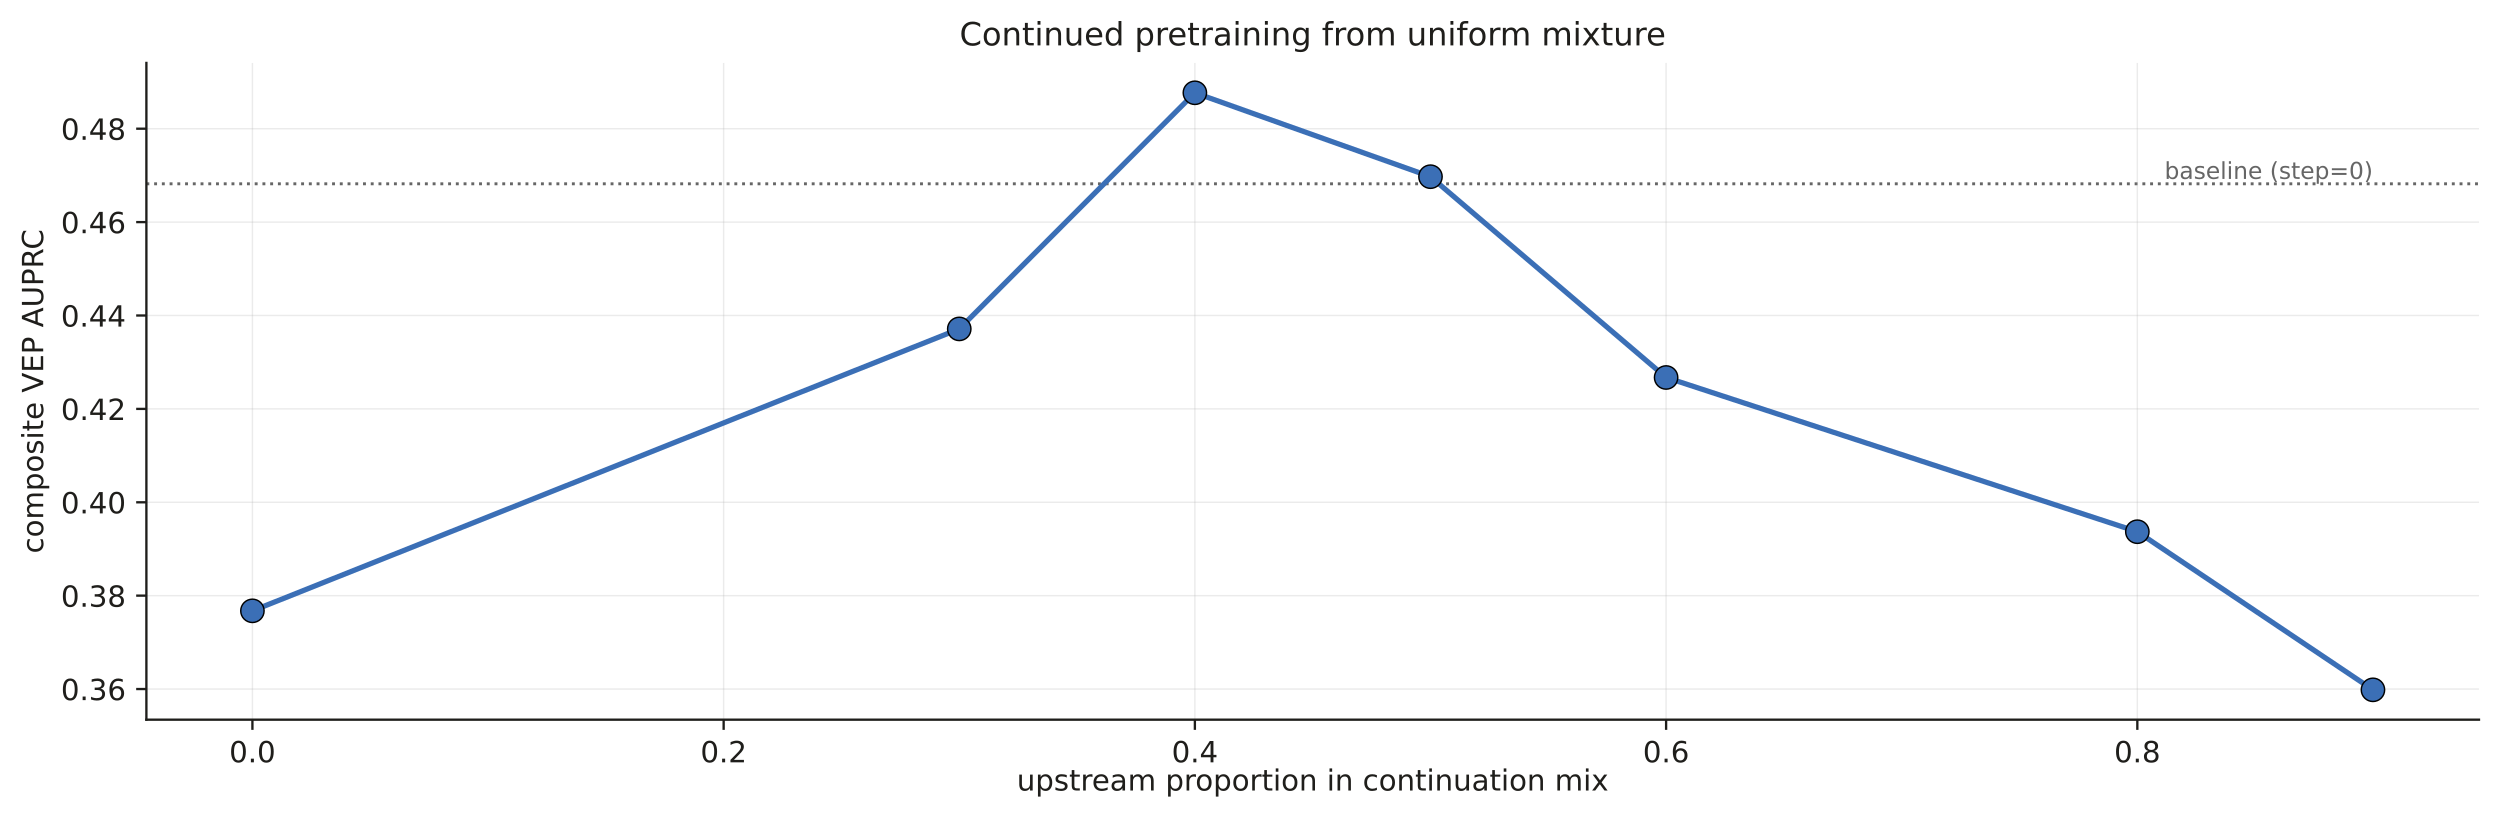
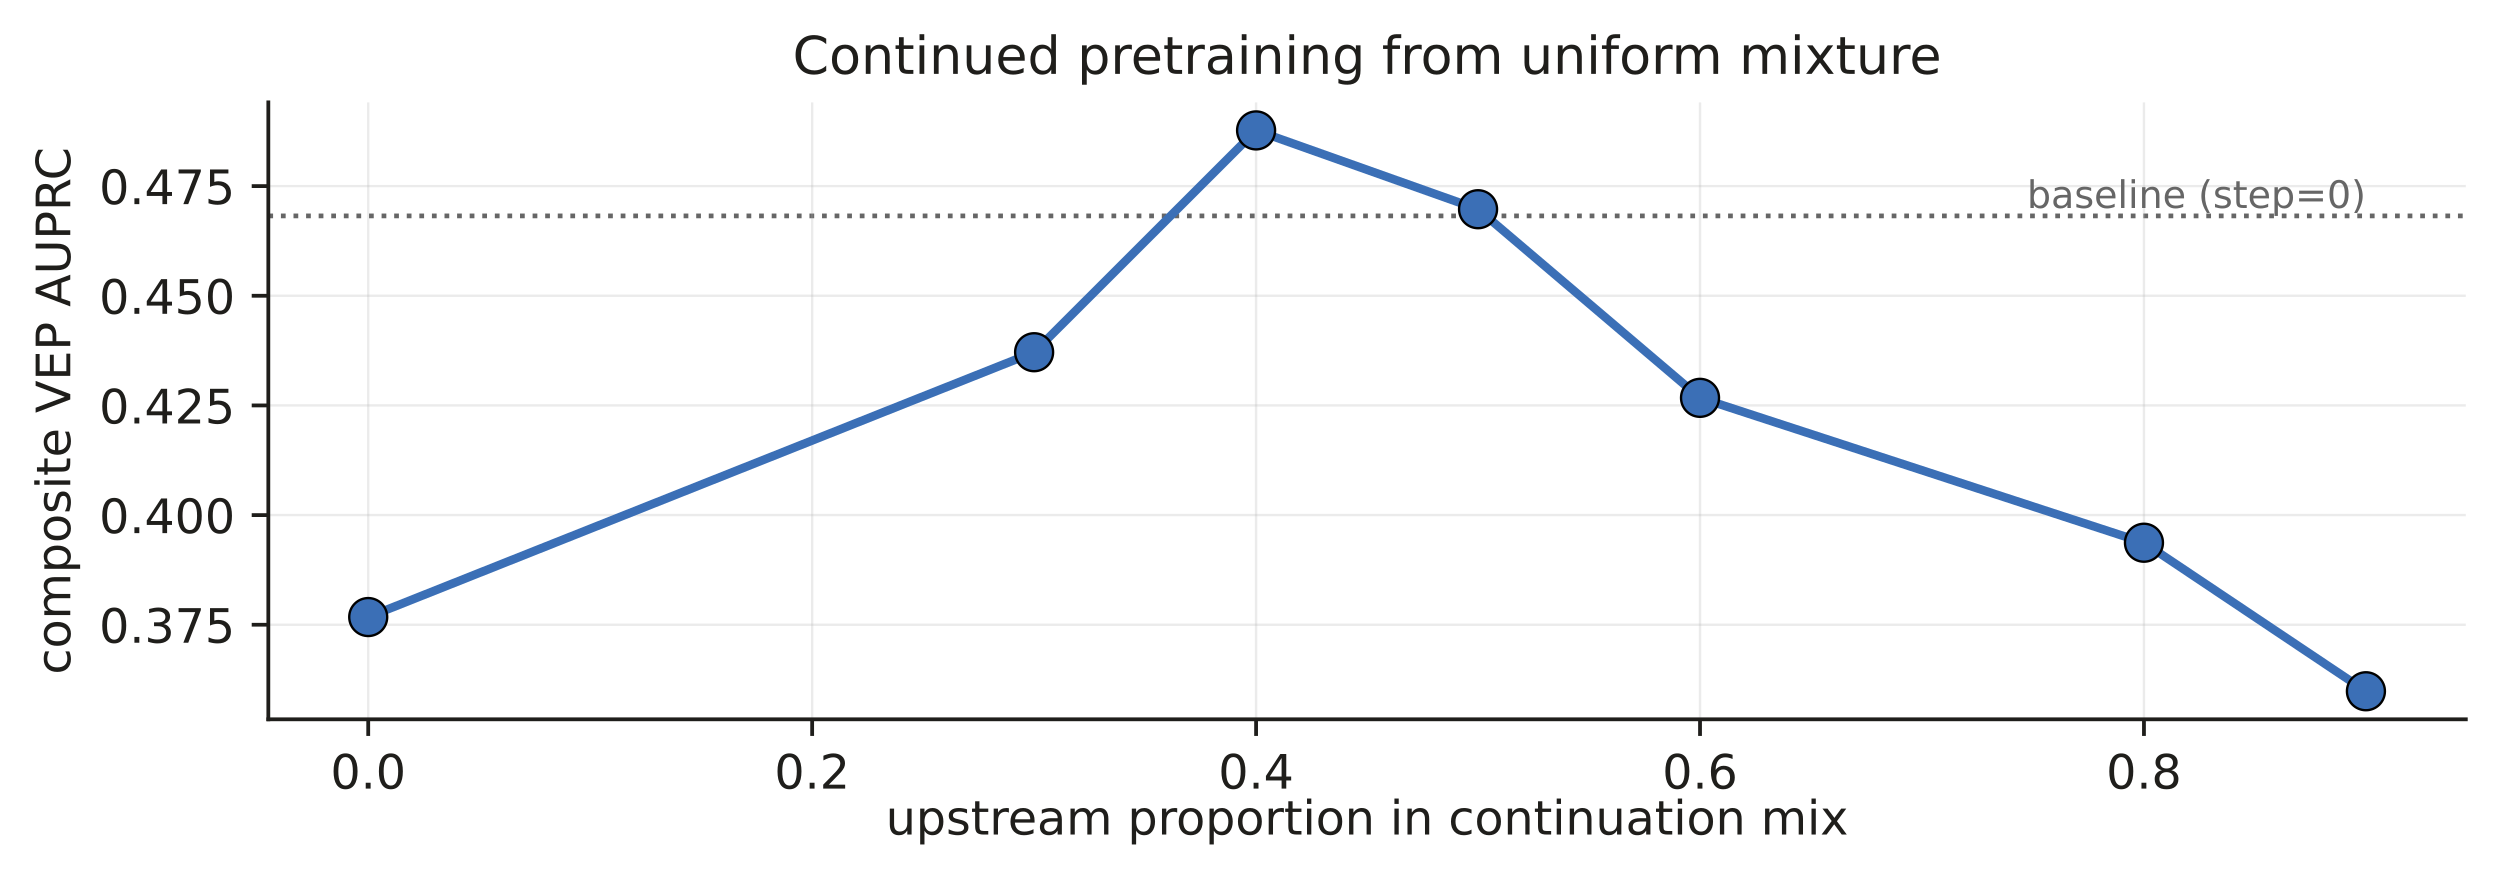
- <svg xmlns="http://www.w3.org/2000/svg" xmlns:xlink="http://www.w3.org/1999/xlink" width="856.344pt" height="280.075pt" viewBox="0 0 856.344 280.075" version="1.1">
+ <svg xmlns="http://www.w3.org/2000/svg" xmlns:xlink="http://www.w3.org/1999/xlink" width="526.46pt" height="185.029pt" viewBox="0 0 526.46 185.029" version="1.1">
  <defs>
    <style type="text/css">*{stroke-linejoin: round; stroke-linecap: butt}</style>
  </defs>
  <g id="figure_1">
    <g id="patch_1">
-       <path d="M 0 280.075  L 856.344 280.075  L 856.344 0  L 0 0  L 0 280.075  z " style="fill: none" />
+       <path d="M 0 185.029  L 526.46 185.029  L 526.46 0  L 0 0  L 0 185.029  z " style="fill: none" />
    </g>
    <g id="axes_1">
      <g id="patch_2">
-         <path d="M 50.144 246.518  L 849.144 246.518  L 849.144 21.558  L 50.144 21.558  L 50.144 246.518  z " style="fill: none" />
+         <path d="M 56.506 151.473  L 519.26 151.473  L 519.26 21.558  L 56.506 21.558  L 56.506 151.473  z " style="fill: none" />
      </g>
      <g id="line2d_1">
-         <path d="M 50.144 62.949  L 849.144 62.949  " clip-path="url(#p94c9f63792)" style="fill: none; stroke-dasharray: 1,1.65; stroke-dashoffset: 0; stroke: #666666" />
+         <path d="M 56.506 45.461  L 519.26 45.461  " clip-path="url(#p0cb43c7db9)" style="fill: none; stroke-dasharray: 1,1.65; stroke-dashoffset: 0; stroke: #666666" />
      </g>
      <g id="matplotlib.axis_1">
        <g id="xtick_1">
          <g id="line2d_2">
-             <path d="M 86.462 246.518  L 86.462 21.558  " clip-path="url(#p94c9f63792)" style="fill: none; stroke: #b0b0b0; stroke-opacity: 0.25; stroke-width: 0.5; stroke-linecap: square" />
+             <path d="M 77.541 151.473  L 77.541 21.558  " clip-path="url(#p0cb43c7db9)" style="fill: none; stroke: #b0b0b0; stroke-opacity: 0.25; stroke-width: 0.5; stroke-linecap: square" />
          </g>
          <g id="line2d_3">
            <defs>
-               <path id="m884e4d4404" d="M 0 0  L 0 3.5  " style="stroke: #1f1e1b; stroke-width: 0.8" />
+               <path id="mca9b90f1a2" d="M 0 0  L 0 3.5  " style="stroke: #1f1e1b; stroke-width: 0.8" />
            </defs>
            <g>
-               <use xlink:href="#m884e4d4404" x="86.462" y="246.518" style="fill: #1f1e1b; stroke: #1f1e1b; stroke-width: 0.8" />
+               <use xlink:href="#mca9b90f1a2" x="77.541" y="151.473" style="fill: #1f1e1b; stroke: #1f1e1b; stroke-width: 0.8" />
            </g>
          </g>
          <g id="text_1">
-             <text style="font-size: 10px; font-family: 'DejaVu Sans', 'Bitstream Vera Sans', 'Computer Modern Sans Serif', 'Lucida Grande', 'Verdana', 'Geneva', 'Lucid', 'Arial', 'Helvetica', 'Avant Garde', sans-serif; text-anchor: middle; fill: #1f1e1b" x="86.462" y="261.117" transform="rotate(-0 86.46193 261.1167)">0.0</text>
+             <text style="font-size: 10px; font-family: 'DejaVu Sans', 'Bitstream Vera Sans', 'Computer Modern Sans Serif', 'Lucida Grande', 'Verdana', 'Geneva', 'Lucid', 'Arial', 'Helvetica', 'Avant Garde', sans-serif; text-anchor: middle; fill: #1f1e1b" x="77.541" y="166.071" transform="rotate(-0 77.54053 166.0711)">0.0</text>
          </g>
        </g>
        <g id="xtick_2">
          <g id="line2d_4">
-             <path d="M 247.876 246.518  L 247.876 21.558  " clip-path="url(#p94c9f63792)" style="fill: none; stroke: #b0b0b0; stroke-opacity: 0.25; stroke-width: 0.5; stroke-linecap: square" />
+             <path d="M 171.026 151.473  L 171.026 21.558  " clip-path="url(#p0cb43c7db9)" style="fill: none; stroke: #b0b0b0; stroke-opacity: 0.25; stroke-width: 0.5; stroke-linecap: square" />
          </g>
          <g id="line2d_5">
            <g>
-               <use xlink:href="#m884e4d4404" x="247.876" y="246.518" style="fill: #1f1e1b; stroke: #1f1e1b; stroke-width: 0.8" />
+               <use xlink:href="#mca9b90f1a2" x="171.026" y="151.473" style="fill: #1f1e1b; stroke: #1f1e1b; stroke-width: 0.8" />
            </g>
          </g>
          <g id="text_2">
-             <text style="font-size: 10px; font-family: 'DejaVu Sans', 'Bitstream Vera Sans', 'Computer Modern Sans Serif', 'Lucida Grande', 'Verdana', 'Geneva', 'Lucid', 'Arial', 'Helvetica', 'Avant Garde', sans-serif; text-anchor: middle; fill: #1f1e1b" x="247.876" y="261.117" transform="rotate(-0 247.8761 261.1167)">0.2</text>
+             <text style="font-size: 10px; font-family: 'DejaVu Sans', 'Bitstream Vera Sans', 'Computer Modern Sans Serif', 'Lucida Grande', 'Verdana', 'Geneva', 'Lucid', 'Arial', 'Helvetica', 'Avant Garde', sans-serif; text-anchor: middle; fill: #1f1e1b" x="171.026" y="166.071" transform="rotate(-0 171.0262 166.0711)">0.2</text>
          </g>
        </g>
        <g id="xtick_3">
          <g id="line2d_6">
-             <path d="M 409.29 246.518  L 409.29 21.558  " clip-path="url(#p94c9f63792)" style="fill: none; stroke: #b0b0b0; stroke-opacity: 0.25; stroke-width: 0.5; stroke-linecap: square" />
+             <path d="M 264.512 151.473  L 264.512 21.558  " clip-path="url(#p0cb43c7db9)" style="fill: none; stroke: #b0b0b0; stroke-opacity: 0.25; stroke-width: 0.5; stroke-linecap: square" />
          </g>
          <g id="line2d_7">
            <g>
-               <use xlink:href="#m884e4d4404" x="409.29" y="246.518" style="fill: #1f1e1b; stroke: #1f1e1b; stroke-width: 0.8" />
+               <use xlink:href="#mca9b90f1a2" x="264.512" y="151.473" style="fill: #1f1e1b; stroke: #1f1e1b; stroke-width: 0.8" />
            </g>
          </g>
          <g id="text_3">
-             <text style="font-size: 10px; font-family: 'DejaVu Sans', 'Bitstream Vera Sans', 'Computer Modern Sans Serif', 'Lucida Grande', 'Verdana', 'Geneva', 'Lucid', 'Arial', 'Helvetica', 'Avant Garde', sans-serif; text-anchor: middle; fill: #1f1e1b" x="409.29" y="261.117" transform="rotate(-0 409.2902 261.1167)">0.4</text>
+             <text style="font-size: 10px; font-family: 'DejaVu Sans', 'Bitstream Vera Sans', 'Computer Modern Sans Serif', 'Lucida Grande', 'Verdana', 'Geneva', 'Lucid', 'Arial', 'Helvetica', 'Avant Garde', sans-serif; text-anchor: middle; fill: #1f1e1b" x="264.512" y="166.071" transform="rotate(-0 264.5119 166.0711)">0.4</text>
          </g>
        </g>
        <g id="xtick_4">
          <g id="line2d_8">
-             <path d="M 570.704 246.518  L 570.704 21.558  " clip-path="url(#p94c9f63792)" style="fill: none; stroke: #b0b0b0; stroke-opacity: 0.25; stroke-width: 0.5; stroke-linecap: square" />
+             <path d="M 357.998 151.473  L 357.998 21.558  " clip-path="url(#p0cb43c7db9)" style="fill: none; stroke: #b0b0b0; stroke-opacity: 0.25; stroke-width: 0.5; stroke-linecap: square" />
          </g>
          <g id="line2d_9">
            <g>
-               <use xlink:href="#m884e4d4404" x="570.704" y="246.518" style="fill: #1f1e1b; stroke: #1f1e1b; stroke-width: 0.8" />
+               <use xlink:href="#mca9b90f1a2" x="357.998" y="151.473" style="fill: #1f1e1b; stroke: #1f1e1b; stroke-width: 0.8" />
            </g>
          </g>
          <g id="text_4">
-             <text style="font-size: 10px; font-family: 'DejaVu Sans', 'Bitstream Vera Sans', 'Computer Modern Sans Serif', 'Lucida Grande', 'Verdana', 'Geneva', 'Lucid', 'Arial', 'Helvetica', 'Avant Garde', sans-serif; text-anchor: middle; fill: #1f1e1b" x="570.704" y="261.117" transform="rotate(-0 570.7044 261.1167)">0.6</text>
+             <text style="font-size: 10px; font-family: 'DejaVu Sans', 'Bitstream Vera Sans', 'Computer Modern Sans Serif', 'Lucida Grande', 'Verdana', 'Geneva', 'Lucid', 'Arial', 'Helvetica', 'Avant Garde', sans-serif; text-anchor: middle; fill: #1f1e1b" x="357.998" y="166.071" transform="rotate(-0 357.9976 166.0711)">0.6</text>
          </g>
        </g>
        <g id="xtick_5">
          <g id="line2d_10">
-             <path d="M 732.118 246.518  L 732.118 21.558  " clip-path="url(#p94c9f63792)" style="fill: none; stroke: #b0b0b0; stroke-opacity: 0.25; stroke-width: 0.5; stroke-linecap: square" />
+             <path d="M 451.483 151.473  L 451.483 21.558  " clip-path="url(#p0cb43c7db9)" style="fill: none; stroke: #b0b0b0; stroke-opacity: 0.25; stroke-width: 0.5; stroke-linecap: square" />
          </g>
          <g id="line2d_11">
            <g>
-               <use xlink:href="#m884e4d4404" x="732.118" y="246.518" style="fill: #1f1e1b; stroke: #1f1e1b; stroke-width: 0.8" />
+               <use xlink:href="#mca9b90f1a2" x="451.483" y="151.473" style="fill: #1f1e1b; stroke: #1f1e1b; stroke-width: 0.8" />
            </g>
          </g>
          <g id="text_5">
-             <text style="font-size: 10px; font-family: 'DejaVu Sans', 'Bitstream Vera Sans', 'Computer Modern Sans Serif', 'Lucida Grande', 'Verdana', 'Geneva', 'Lucid', 'Arial', 'Helvetica', 'Avant Garde', sans-serif; text-anchor: middle; fill: #1f1e1b" x="732.118" y="261.117" transform="rotate(-0 732.1185 261.1167)">0.8</text>
+             <text style="font-size: 10px; font-family: 'DejaVu Sans', 'Bitstream Vera Sans', 'Computer Modern Sans Serif', 'Lucida Grande', 'Verdana', 'Geneva', 'Lucid', 'Arial', 'Helvetica', 'Avant Garde', sans-serif; text-anchor: middle; fill: #1f1e1b" x="451.483" y="166.071" transform="rotate(-0 451.4833 166.0711)">0.8</text>
          </g>
        </g>
        <g id="text_6">
-           <text style="font-size: 10px; font-family: 'DejaVu Sans', 'Bitstream Vera Sans', 'Computer Modern Sans Serif', 'Lucida Grande', 'Verdana', 'Geneva', 'Lucid', 'Arial', 'Helvetica', 'Avant Garde', sans-serif; text-anchor: middle; fill: #1f1e1b" x="449.644" y="270.795" transform="rotate(-0 449.6438 270.7948)">upstream proportion in continuation mix</text>
+           <text style="font-size: 10px; font-family: 'DejaVu Sans', 'Bitstream Vera Sans', 'Computer Modern Sans Serif', 'Lucida Grande', 'Verdana', 'Geneva', 'Lucid', 'Arial', 'Helvetica', 'Avant Garde', sans-serif; text-anchor: middle; fill: #1f1e1b" x="287.883" y="175.749" transform="rotate(-0 287.8833 175.7492)">upstream proportion in continuation mix</text>
        </g>
      </g>
      <g id="matplotlib.axis_2">
        <g id="ytick_1">
          <g id="line2d_12">
-             <path d="M 50.144 236.028  L 849.144 236.028  " clip-path="url(#p94c9f63792)" style="fill: none; stroke: #b0b0b0; stroke-opacity: 0.25; stroke-width: 0.5; stroke-linecap: square" />
+             <path d="M 56.506 131.559  L 519.26 131.559  " clip-path="url(#p0cb43c7db9)" style="fill: none; stroke: #b0b0b0; stroke-opacity: 0.25; stroke-width: 0.5; stroke-linecap: square" />
          </g>
          <g id="line2d_13">
            <defs>
-               <path id="mcbb193a8d8" d="M 0 0  L -3.5 0  " style="stroke: #1f1e1b; stroke-width: 0.8" />
+               <path id="m95931b25d7" d="M 0 0  L -3.5 0  " style="stroke: #1f1e1b; stroke-width: 0.8" />
            </defs>
            <g>
-               <use xlink:href="#mcbb193a8d8" x="50.144" y="236.028" style="fill: #1f1e1b; stroke: #1f1e1b; stroke-width: 0.8" />
+               <use xlink:href="#m95931b25d7" x="56.506" y="131.559" style="fill: #1f1e1b; stroke: #1f1e1b; stroke-width: 0.8" />
            </g>
          </g>
          <g id="text_7">
-             <text style="font-size: 10px; font-family: 'DejaVu Sans', 'Bitstream Vera Sans', 'Computer Modern Sans Serif', 'Lucida Grande', 'Verdana', 'Geneva', 'Lucid', 'Arial', 'Helvetica', 'Avant Garde', sans-serif; text-anchor: end; fill: #1f1e1b" x="43.144" y="239.827" transform="rotate(-0 43.14375 239.827)">0.36</text>
+             <text style="font-size: 10px; font-family: 'DejaVu Sans', 'Bitstream Vera Sans', 'Computer Modern Sans Serif', 'Lucida Grande', 'Verdana', 'Geneva', 'Lucid', 'Arial', 'Helvetica', 'Avant Garde', sans-serif; text-anchor: end; fill: #1f1e1b" x="49.506" y="135.358" transform="rotate(-0 49.50625 135.358)">0.375</text>
          </g>
        </g>
        <g id="ytick_2">
          <g id="line2d_14">
-             <path d="M 50.144 204.038  L 849.144 204.038  " clip-path="url(#p94c9f63792)" style="fill: none; stroke: #b0b0b0; stroke-opacity: 0.25; stroke-width: 0.5; stroke-linecap: square" />
+             <path d="M 56.506 108.466  L 519.26 108.466  " clip-path="url(#p0cb43c7db9)" style="fill: none; stroke: #b0b0b0; stroke-opacity: 0.25; stroke-width: 0.5; stroke-linecap: square" />
          </g>
          <g id="line2d_15">
            <g>
-               <use xlink:href="#mcbb193a8d8" x="50.144" y="204.038" style="fill: #1f1e1b; stroke: #1f1e1b; stroke-width: 0.8" />
+               <use xlink:href="#m95931b25d7" x="56.506" y="108.466" style="fill: #1f1e1b; stroke: #1f1e1b; stroke-width: 0.8" />
            </g>
          </g>
          <g id="text_8">
-             <text style="font-size: 10px; font-family: 'DejaVu Sans', 'Bitstream Vera Sans', 'Computer Modern Sans Serif', 'Lucida Grande', 'Verdana', 'Geneva', 'Lucid', 'Arial', 'Helvetica', 'Avant Garde', sans-serif; text-anchor: end; fill: #1f1e1b" x="43.144" y="207.837" transform="rotate(-0 43.14375 207.8372)">0.38</text>
+             <text style="font-size: 10px; font-family: 'DejaVu Sans', 'Bitstream Vera Sans', 'Computer Modern Sans Serif', 'Lucida Grande', 'Verdana', 'Geneva', 'Lucid', 'Arial', 'Helvetica', 'Avant Garde', sans-serif; text-anchor: end; fill: #1f1e1b" x="49.506" y="112.265" transform="rotate(-0 49.50625 112.2654)">0.400</text>
          </g>
        </g>
        <g id="ytick_3">
          <g id="line2d_16">
-             <path d="M 50.144 172.048  L 849.144 172.048  " clip-path="url(#p94c9f63792)" style="fill: none; stroke: #b0b0b0; stroke-opacity: 0.25; stroke-width: 0.5; stroke-linecap: square" />
+             <path d="M 56.506 85.373  L 519.26 85.373  " clip-path="url(#p0cb43c7db9)" style="fill: none; stroke: #b0b0b0; stroke-opacity: 0.25; stroke-width: 0.5; stroke-linecap: square" />
          </g>
          <g id="line2d_17">
            <g>
-               <use xlink:href="#mcbb193a8d8" x="50.144" y="172.048" style="fill: #1f1e1b; stroke: #1f1e1b; stroke-width: 0.8" />
+               <use xlink:href="#m95931b25d7" x="56.506" y="85.373" style="fill: #1f1e1b; stroke: #1f1e1b; stroke-width: 0.8" />
            </g>
          </g>
          <g id="text_9">
-             <text style="font-size: 10px; font-family: 'DejaVu Sans', 'Bitstream Vera Sans', 'Computer Modern Sans Serif', 'Lucida Grande', 'Verdana', 'Geneva', 'Lucid', 'Arial', 'Helvetica', 'Avant Garde', sans-serif; text-anchor: end; fill: #1f1e1b" x="43.144" y="175.847" transform="rotate(-0 43.14375 175.8473)">0.40</text>
+             <text style="font-size: 10px; font-family: 'DejaVu Sans', 'Bitstream Vera Sans', 'Computer Modern Sans Serif', 'Lucida Grande', 'Verdana', 'Geneva', 'Lucid', 'Arial', 'Helvetica', 'Avant Garde', sans-serif; text-anchor: end; fill: #1f1e1b" x="49.506" y="89.173" transform="rotate(-0 49.50625 89.17271)">0.425</text>
          </g>
        </g>
        <g id="ytick_4">
          <g id="line2d_18">
-             <path d="M 50.144 140.058  L 849.144 140.058  " clip-path="url(#p94c9f63792)" style="fill: none; stroke: #b0b0b0; stroke-opacity: 0.25; stroke-width: 0.5; stroke-linecap: square" />
+             <path d="M 56.506 62.281  L 519.26 62.281  " clip-path="url(#p0cb43c7db9)" style="fill: none; stroke: #b0b0b0; stroke-opacity: 0.25; stroke-width: 0.5; stroke-linecap: square" />
          </g>
          <g id="line2d_19">
            <g>
-               <use xlink:href="#mcbb193a8d8" x="50.144" y="140.058" style="fill: #1f1e1b; stroke: #1f1e1b; stroke-width: 0.8" />
+               <use xlink:href="#m95931b25d7" x="56.506" y="62.281" style="fill: #1f1e1b; stroke: #1f1e1b; stroke-width: 0.8" />
            </g>
          </g>
          <g id="text_10">
-             <text style="font-size: 10px; font-family: 'DejaVu Sans', 'Bitstream Vera Sans', 'Computer Modern Sans Serif', 'Lucida Grande', 'Verdana', 'Geneva', 'Lucid', 'Arial', 'Helvetica', 'Avant Garde', sans-serif; text-anchor: end; fill: #1f1e1b" x="43.144" y="143.857" transform="rotate(-0 43.14375 143.8575)">0.42</text>
+             <text style="font-size: 10px; font-family: 'DejaVu Sans', 'Bitstream Vera Sans', 'Computer Modern Sans Serif', 'Lucida Grande', 'Verdana', 'Geneva', 'Lucid', 'Arial', 'Helvetica', 'Avant Garde', sans-serif; text-anchor: end; fill: #1f1e1b" x="49.506" y="66.08" transform="rotate(-0 49.50625 66.08005)">0.450</text>
          </g>
        </g>
        <g id="ytick_5">
          <g id="line2d_20">
-             <path d="M 50.144 108.068  L 849.144 108.068  " clip-path="url(#p94c9f63792)" style="fill: none; stroke: #b0b0b0; stroke-opacity: 0.25; stroke-width: 0.5; stroke-linecap: square" />
+             <path d="M 56.506 39.188  L 519.26 39.188  " clip-path="url(#p0cb43c7db9)" style="fill: none; stroke: #b0b0b0; stroke-opacity: 0.25; stroke-width: 0.5; stroke-linecap: square" />
          </g>
          <g id="line2d_21">
            <g>
-               <use xlink:href="#mcbb193a8d8" x="50.144" y="108.068" style="fill: #1f1e1b; stroke: #1f1e1b; stroke-width: 0.8" />
+               <use xlink:href="#m95931b25d7" x="56.506" y="39.188" style="fill: #1f1e1b; stroke: #1f1e1b; stroke-width: 0.8" />
            </g>
          </g>
          <g id="text_11">
-             <text style="font-size: 10px; font-family: 'DejaVu Sans', 'Bitstream Vera Sans', 'Computer Modern Sans Serif', 'Lucida Grande', 'Verdana', 'Geneva', 'Lucid', 'Arial', 'Helvetica', 'Avant Garde', sans-serif; text-anchor: end; fill: #1f1e1b" x="43.144" y="111.868" transform="rotate(-0 43.14375 111.8677)">0.44</text>
+             <text style="font-size: 10px; font-family: 'DejaVu Sans', 'Bitstream Vera Sans', 'Computer Modern Sans Serif', 'Lucida Grande', 'Verdana', 'Geneva', 'Lucid', 'Arial', 'Helvetica', 'Avant Garde', sans-serif; text-anchor: end; fill: #1f1e1b" x="49.506" y="42.987" transform="rotate(-0 49.50625 42.98739)">0.475</text>
          </g>
        </g>
-         <g id="ytick_6">
-           <g id="line2d_22">
-             <path d="M 50.144 76.079  L 849.144 76.079  " clip-path="url(#p94c9f63792)" style="fill: none; stroke: #b0b0b0; stroke-opacity: 0.25; stroke-width: 0.5; stroke-linecap: square" />
-           </g>
-           <g id="line2d_23">
-             <g>
-               <use xlink:href="#mcbb193a8d8" x="50.144" y="76.079" style="fill: #1f1e1b; stroke: #1f1e1b; stroke-width: 0.8" />
-             </g>
-           </g>
-           <g id="text_12">
-             <text style="font-size: 10px; font-family: 'DejaVu Sans', 'Bitstream Vera Sans', 'Computer Modern Sans Serif', 'Lucida Grande', 'Verdana', 'Geneva', 'Lucid', 'Arial', 'Helvetica', 'Avant Garde', sans-serif; text-anchor: end; fill: #1f1e1b" x="43.144" y="79.878" transform="rotate(-0 43.14375 79.87782)">0.46</text>
-           </g>
-         </g>
-         <g id="ytick_7">
-           <g id="line2d_24">
-             <path d="M 50.144 44.089  L 849.144 44.089  " clip-path="url(#p94c9f63792)" style="fill: none; stroke: #b0b0b0; stroke-opacity: 0.25; stroke-width: 0.5; stroke-linecap: square" />
-           </g>
-           <g id="line2d_25">
-             <g>
-               <use xlink:href="#mcbb193a8d8" x="50.144" y="44.089" style="fill: #1f1e1b; stroke: #1f1e1b; stroke-width: 0.8" />
-             </g>
-           </g>
-           <g id="text_13">
-             <text style="font-size: 10px; font-family: 'DejaVu Sans', 'Bitstream Vera Sans', 'Computer Modern Sans Serif', 'Lucida Grande', 'Verdana', 'Geneva', 'Lucid', 'Arial', 'Helvetica', 'Avant Garde', sans-serif; text-anchor: end; fill: #1f1e1b" x="43.144" y="47.888" transform="rotate(-0 43.14375 47.88798)">0.48</text>
-           </g>
-         </g>
-         <g id="text_14">
-           <text style="font-size: 10px; font-family: 'DejaVu Sans', 'Bitstream Vera Sans', 'Computer Modern Sans Serif', 'Lucida Grande', 'Verdana', 'Geneva', 'Lucid', 'Arial', 'Helvetica', 'Avant Garde', sans-serif; text-anchor: middle; fill: #1f1e1b" x="14.798" y="134.038" transform="rotate(-90 14.79844 134.0383)">composite VEP AUPRC</text>
+         <g id="text_12">
+           <text style="font-size: 10px; font-family: 'DejaVu Sans', 'Bitstream Vera Sans', 'Computer Modern Sans Serif', 'Lucida Grande', 'Verdana', 'Geneva', 'Lucid', 'Arial', 'Helvetica', 'Avant Garde', sans-serif; text-anchor: middle; fill: #1f1e1b" x="14.798" y="86.515" transform="rotate(-90 14.79844 86.51548)">composite VEP AUPRC</text>
        </g>
      </g>
      <g id="patch_3">
-         <path d="M 50.144 246.518  L 50.144 21.558  " style="fill: none; stroke: #1f1e1b; stroke-width: 0.8; stroke-linejoin: miter; stroke-linecap: square" />
+         <path d="M 56.506 151.473  L 56.506 21.558  " style="fill: none; stroke: #1f1e1b; stroke-width: 0.8; stroke-linejoin: miter; stroke-linecap: square" />
      </g>
      <g id="patch_4">
-         <path d="M 50.144 246.518  L 849.144 246.518  " style="fill: none; stroke: #1f1e1b; stroke-width: 0.8; stroke-linejoin: miter; stroke-linecap: square" />
+         <path d="M 56.506 151.473  L 519.26 151.473  " style="fill: none; stroke: #1f1e1b; stroke-width: 0.8; stroke-linejoin: miter; stroke-linecap: square" />
      </g>
-       <g id="text_15">
-         <text style="font-size: 8px; font-family: 'DejaVu Sans', 'Bitstream Vera Sans', 'Computer Modern Sans Serif', 'Lucida Grande', 'Verdana', 'Geneva', 'Lucid', 'Arial', 'Helvetica', 'Avant Garde', sans-serif; text-anchor: end; fill: #666666" x="812.826" y="61.285" transform="rotate(-0 812.8256 61.28537)">baseline (step=0)  </text>
+       <g id="text_13">
+         <text style="font-size: 8px; font-family: 'DejaVu Sans', 'Bitstream Vera Sans', 'Computer Modern Sans Serif', 'Lucida Grande', 'Verdana', 'Geneva', 'Lucid', 'Arial', 'Helvetica', 'Avant Garde', sans-serif; text-anchor: end; fill: #666666" x="498.226" y="43.798" transform="rotate(-0 498.2261 43.79774)">baseline (step=0)  </text>
      </g>
-       <g id="line2d_26">
-         <path d="M 86.462 209.234  L 328.583 112.664  L 409.29 31.784  L 489.997 60.523  L 570.704 129.303  L 732.118 182.133  L 812.826 236.293  " clip-path="url(#p94c9f63792)" style="fill: none; stroke: #3b6fb6; stroke-width: 1.8; stroke-linecap: square" />
+       <g id="line2d_22">
+         <path d="M 77.541 129.941  L 217.769 74.172  L 264.512 27.463  L 311.255 44.06  L 357.998 83.781  L 451.483 114.29  L 498.226 145.567  " clip-path="url(#p0cb43c7db9)" style="fill: none; stroke: #3b6fb6; stroke-width: 1.8; stroke-linecap: square" />
        <defs>
-           <path id="m8004c10116" d="M 0 4  C 1.061 4 2.078 3.579 2.828 2.828  C 3.579 2.078 4 1.061 4 0  C 4 -1.061 3.579 -2.078 2.828 -2.828  C 2.078 -3.579 1.061 -4 0 -4  C -1.061 -4 -2.078 -3.579 -2.828 -2.828  C -3.579 -2.078 -4 -1.061 -4 0  C -4 1.061 -3.579 2.078 -2.828 2.828  C -2.078 3.579 -1.061 4 0 4  z " style="stroke: #000000; stroke-width: 0.5" />
+           <path id="m58dd73ab74" d="M 0 4  C 1.061 4 2.078 3.579 2.828 2.828  C 3.579 2.078 4 1.061 4 0  C 4 -1.061 3.579 -2.078 2.828 -2.828  C 2.078 -3.579 1.061 -4 0 -4  C -1.061 -4 -2.078 -3.579 -2.828 -2.828  C -3.579 -2.078 -4 -1.061 -4 0  C -4 1.061 -3.579 2.078 -2.828 2.828  C -2.078 3.579 -1.061 4 0 4  z " style="stroke: #000000; stroke-width: 0.5" />
        </defs>
-         <g clip-path="url(#p94c9f63792)">
-           <use xlink:href="#m8004c10116" x="86.462" y="209.234" style="fill: #3b6fb6; stroke: #000000; stroke-width: 0.5" />
-           <use xlink:href="#m8004c10116" x="328.583" y="112.664" style="fill: #3b6fb6; stroke: #000000; stroke-width: 0.5" />
-           <use xlink:href="#m8004c10116" x="409.29" y="31.784" style="fill: #3b6fb6; stroke: #000000; stroke-width: 0.5" />
-           <use xlink:href="#m8004c10116" x="489.997" y="60.523" style="fill: #3b6fb6; stroke: #000000; stroke-width: 0.5" />
-           <use xlink:href="#m8004c10116" x="570.704" y="129.303" style="fill: #3b6fb6; stroke: #000000; stroke-width: 0.5" />
-           <use xlink:href="#m8004c10116" x="732.118" y="182.133" style="fill: #3b6fb6; stroke: #000000; stroke-width: 0.5" />
-           <use xlink:href="#m8004c10116" x="812.826" y="236.293" style="fill: #3b6fb6; stroke: #000000; stroke-width: 0.5" />
+         <g clip-path="url(#p0cb43c7db9)">
+           <use xlink:href="#m58dd73ab74" x="77.541" y="129.941" style="fill: #3b6fb6; stroke: #000000; stroke-width: 0.5" />
+           <use xlink:href="#m58dd73ab74" x="217.769" y="74.172" style="fill: #3b6fb6; stroke: #000000; stroke-width: 0.5" />
+           <use xlink:href="#m58dd73ab74" x="264.512" y="27.463" style="fill: #3b6fb6; stroke: #000000; stroke-width: 0.5" />
+           <use xlink:href="#m58dd73ab74" x="311.255" y="44.06" style="fill: #3b6fb6; stroke: #000000; stroke-width: 0.5" />
+           <use xlink:href="#m58dd73ab74" x="357.998" y="83.781" style="fill: #3b6fb6; stroke: #000000; stroke-width: 0.5" />
+           <use xlink:href="#m58dd73ab74" x="451.483" y="114.29" style="fill: #3b6fb6; stroke: #000000; stroke-width: 0.5" />
+           <use xlink:href="#m58dd73ab74" x="498.226" y="145.567" style="fill: #3b6fb6; stroke: #000000; stroke-width: 0.5" />
        </g>
      </g>
-       <g id="text_16">
-         <text style="font-size: 11px; font-family: 'DejaVu Sans', 'Bitstream Vera Sans', 'Computer Modern Sans Serif', 'Lucida Grande', 'Verdana', 'Geneva', 'Lucid', 'Arial', 'Helvetica', 'Avant Garde', sans-serif; text-anchor: middle; fill: #1f1e1b" x="449.644" y="15.558" transform="rotate(-0 449.6438 15.55828)">Continued pretraining from uniform mixture</text>
+       <g id="text_14">
+         <text style="font-size: 11px; font-family: 'DejaVu Sans', 'Bitstream Vera Sans', 'Computer Modern Sans Serif', 'Lucida Grande', 'Verdana', 'Geneva', 'Lucid', 'Arial', 'Helvetica', 'Avant Garde', sans-serif; text-anchor: middle; fill: #1f1e1b" x="287.883" y="15.558" transform="rotate(-0 287.8833 15.55828)">Continued pretraining from uniform mixture</text>
      </g>
    </g>
  </g>
  <defs>
-     <clipPath id="p94c9f63792">
-       <rect x="50.144" y="21.558" width="799" height="224.96" />
+     <clipPath id="p0cb43c7db9">
+       <rect x="56.506" y="21.558" width="462.754" height="129.914" />
    </clipPath>
  </defs>
</svg>
